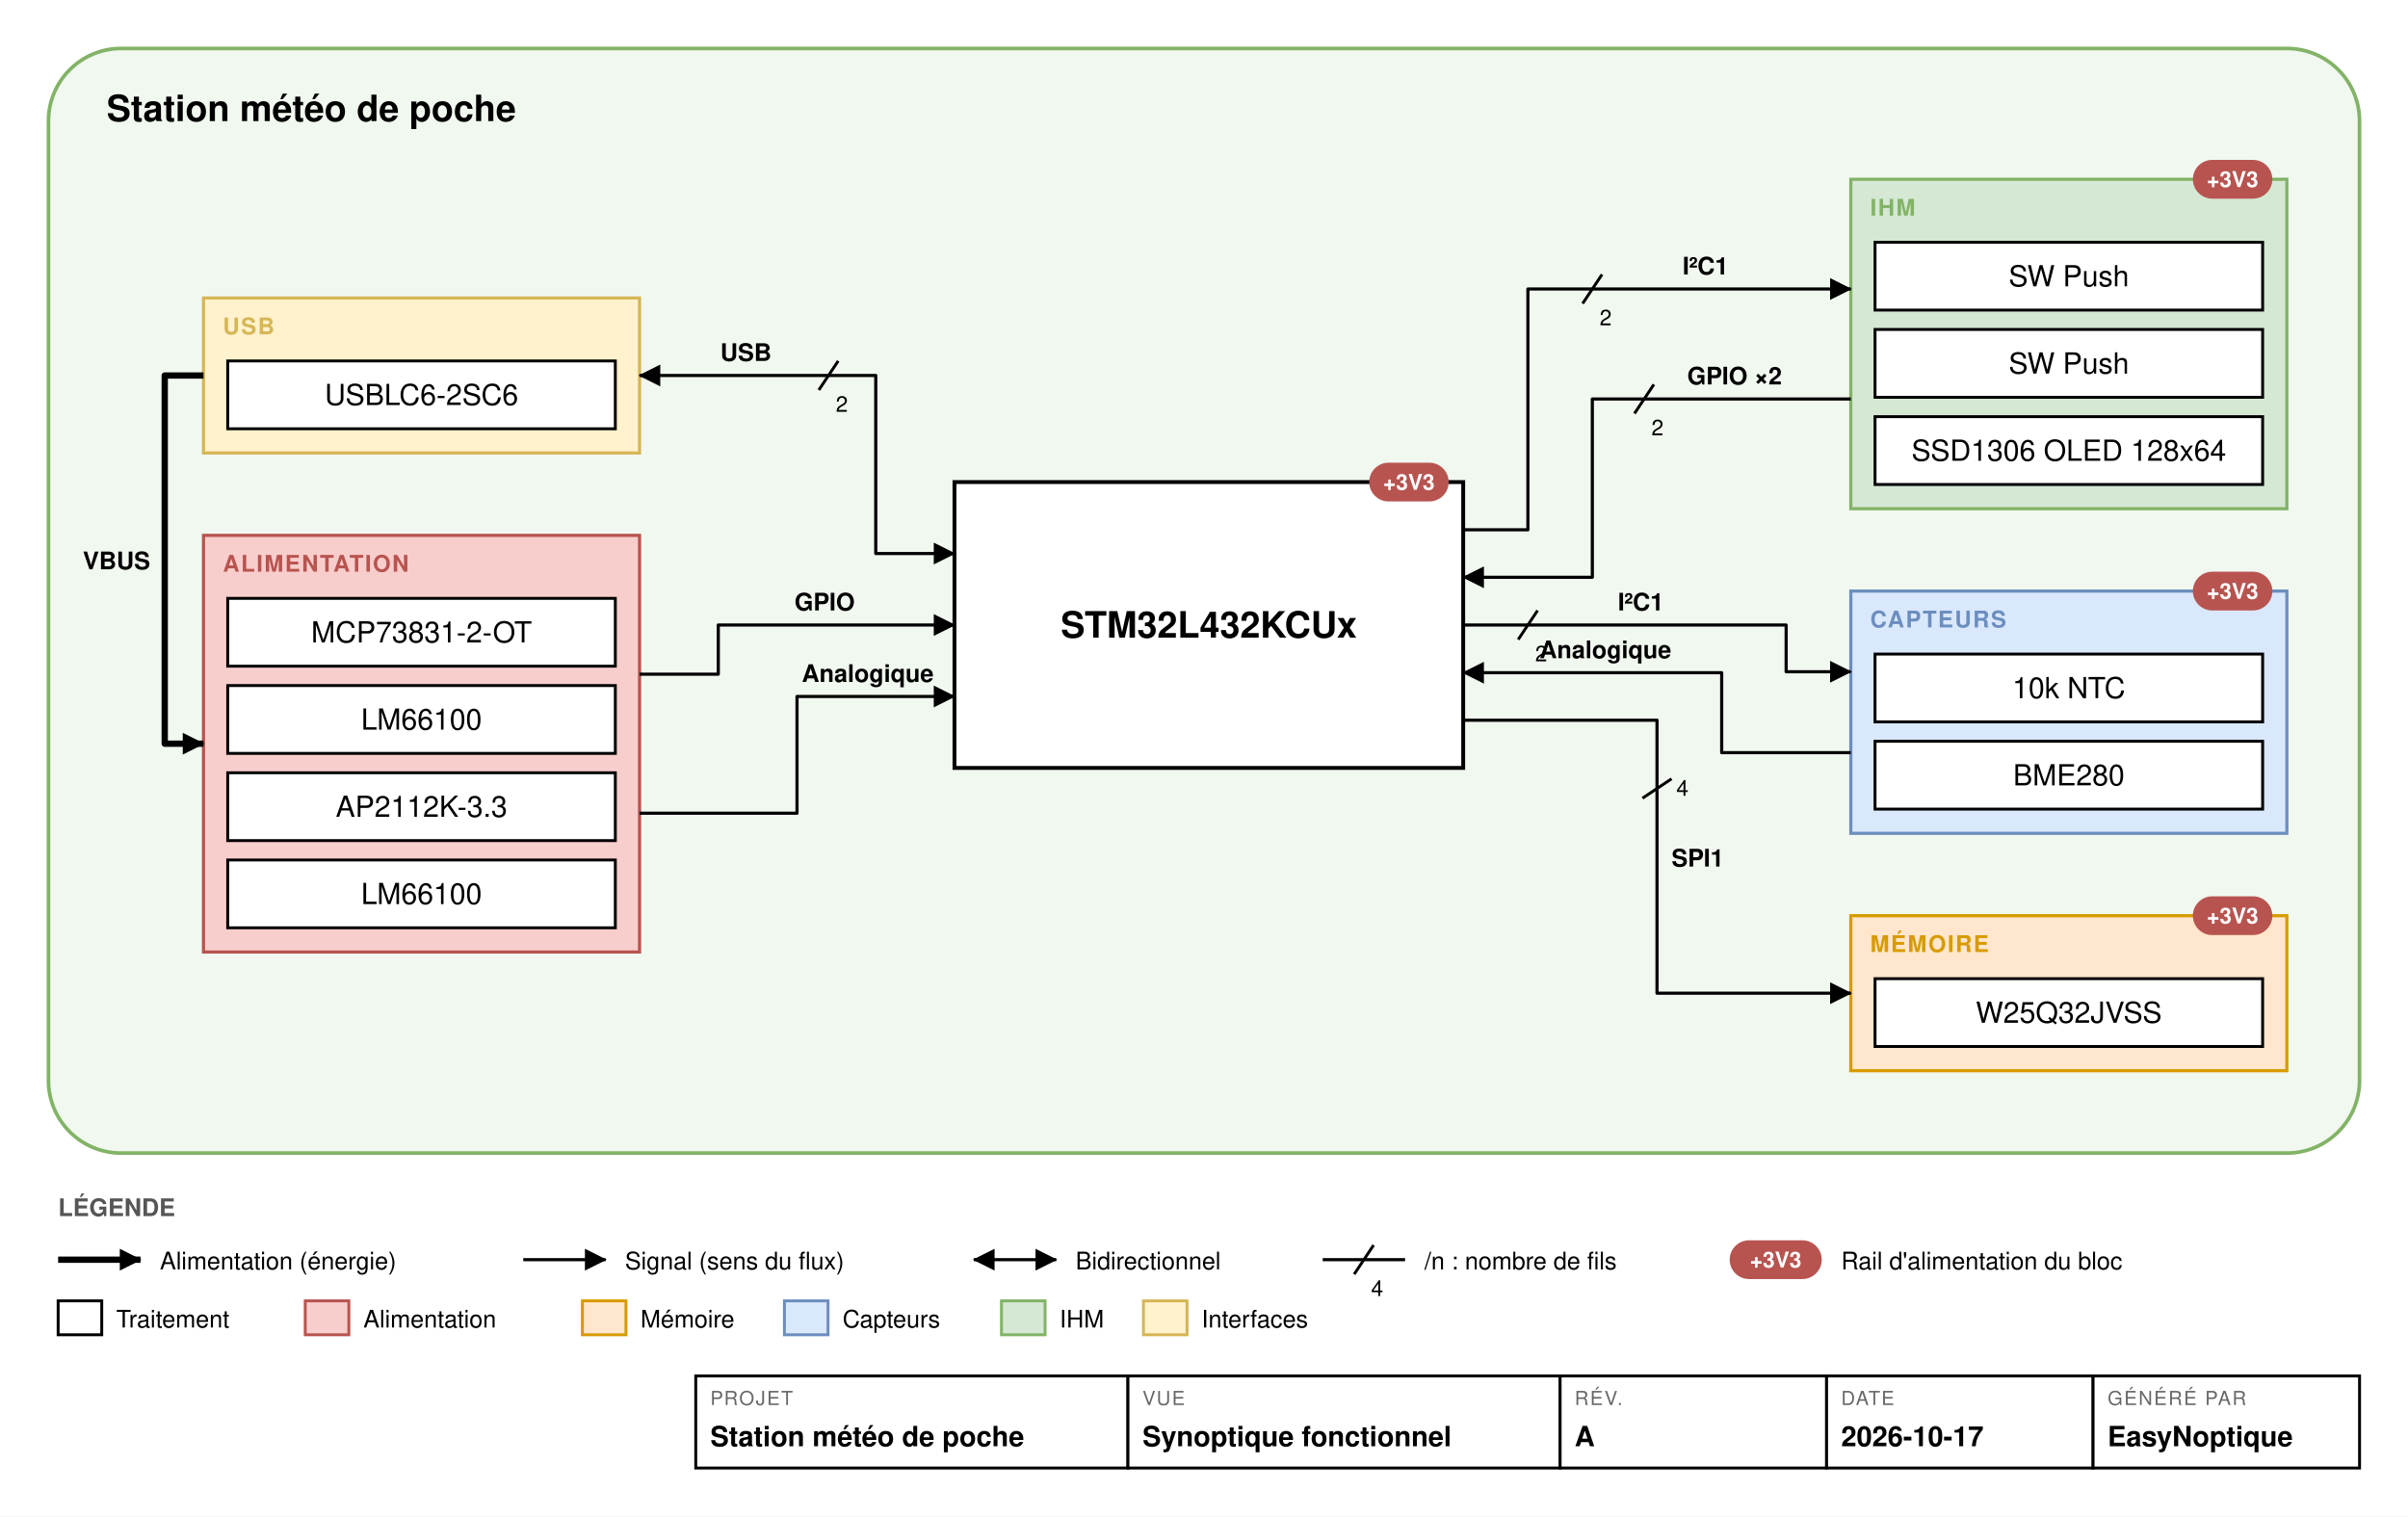
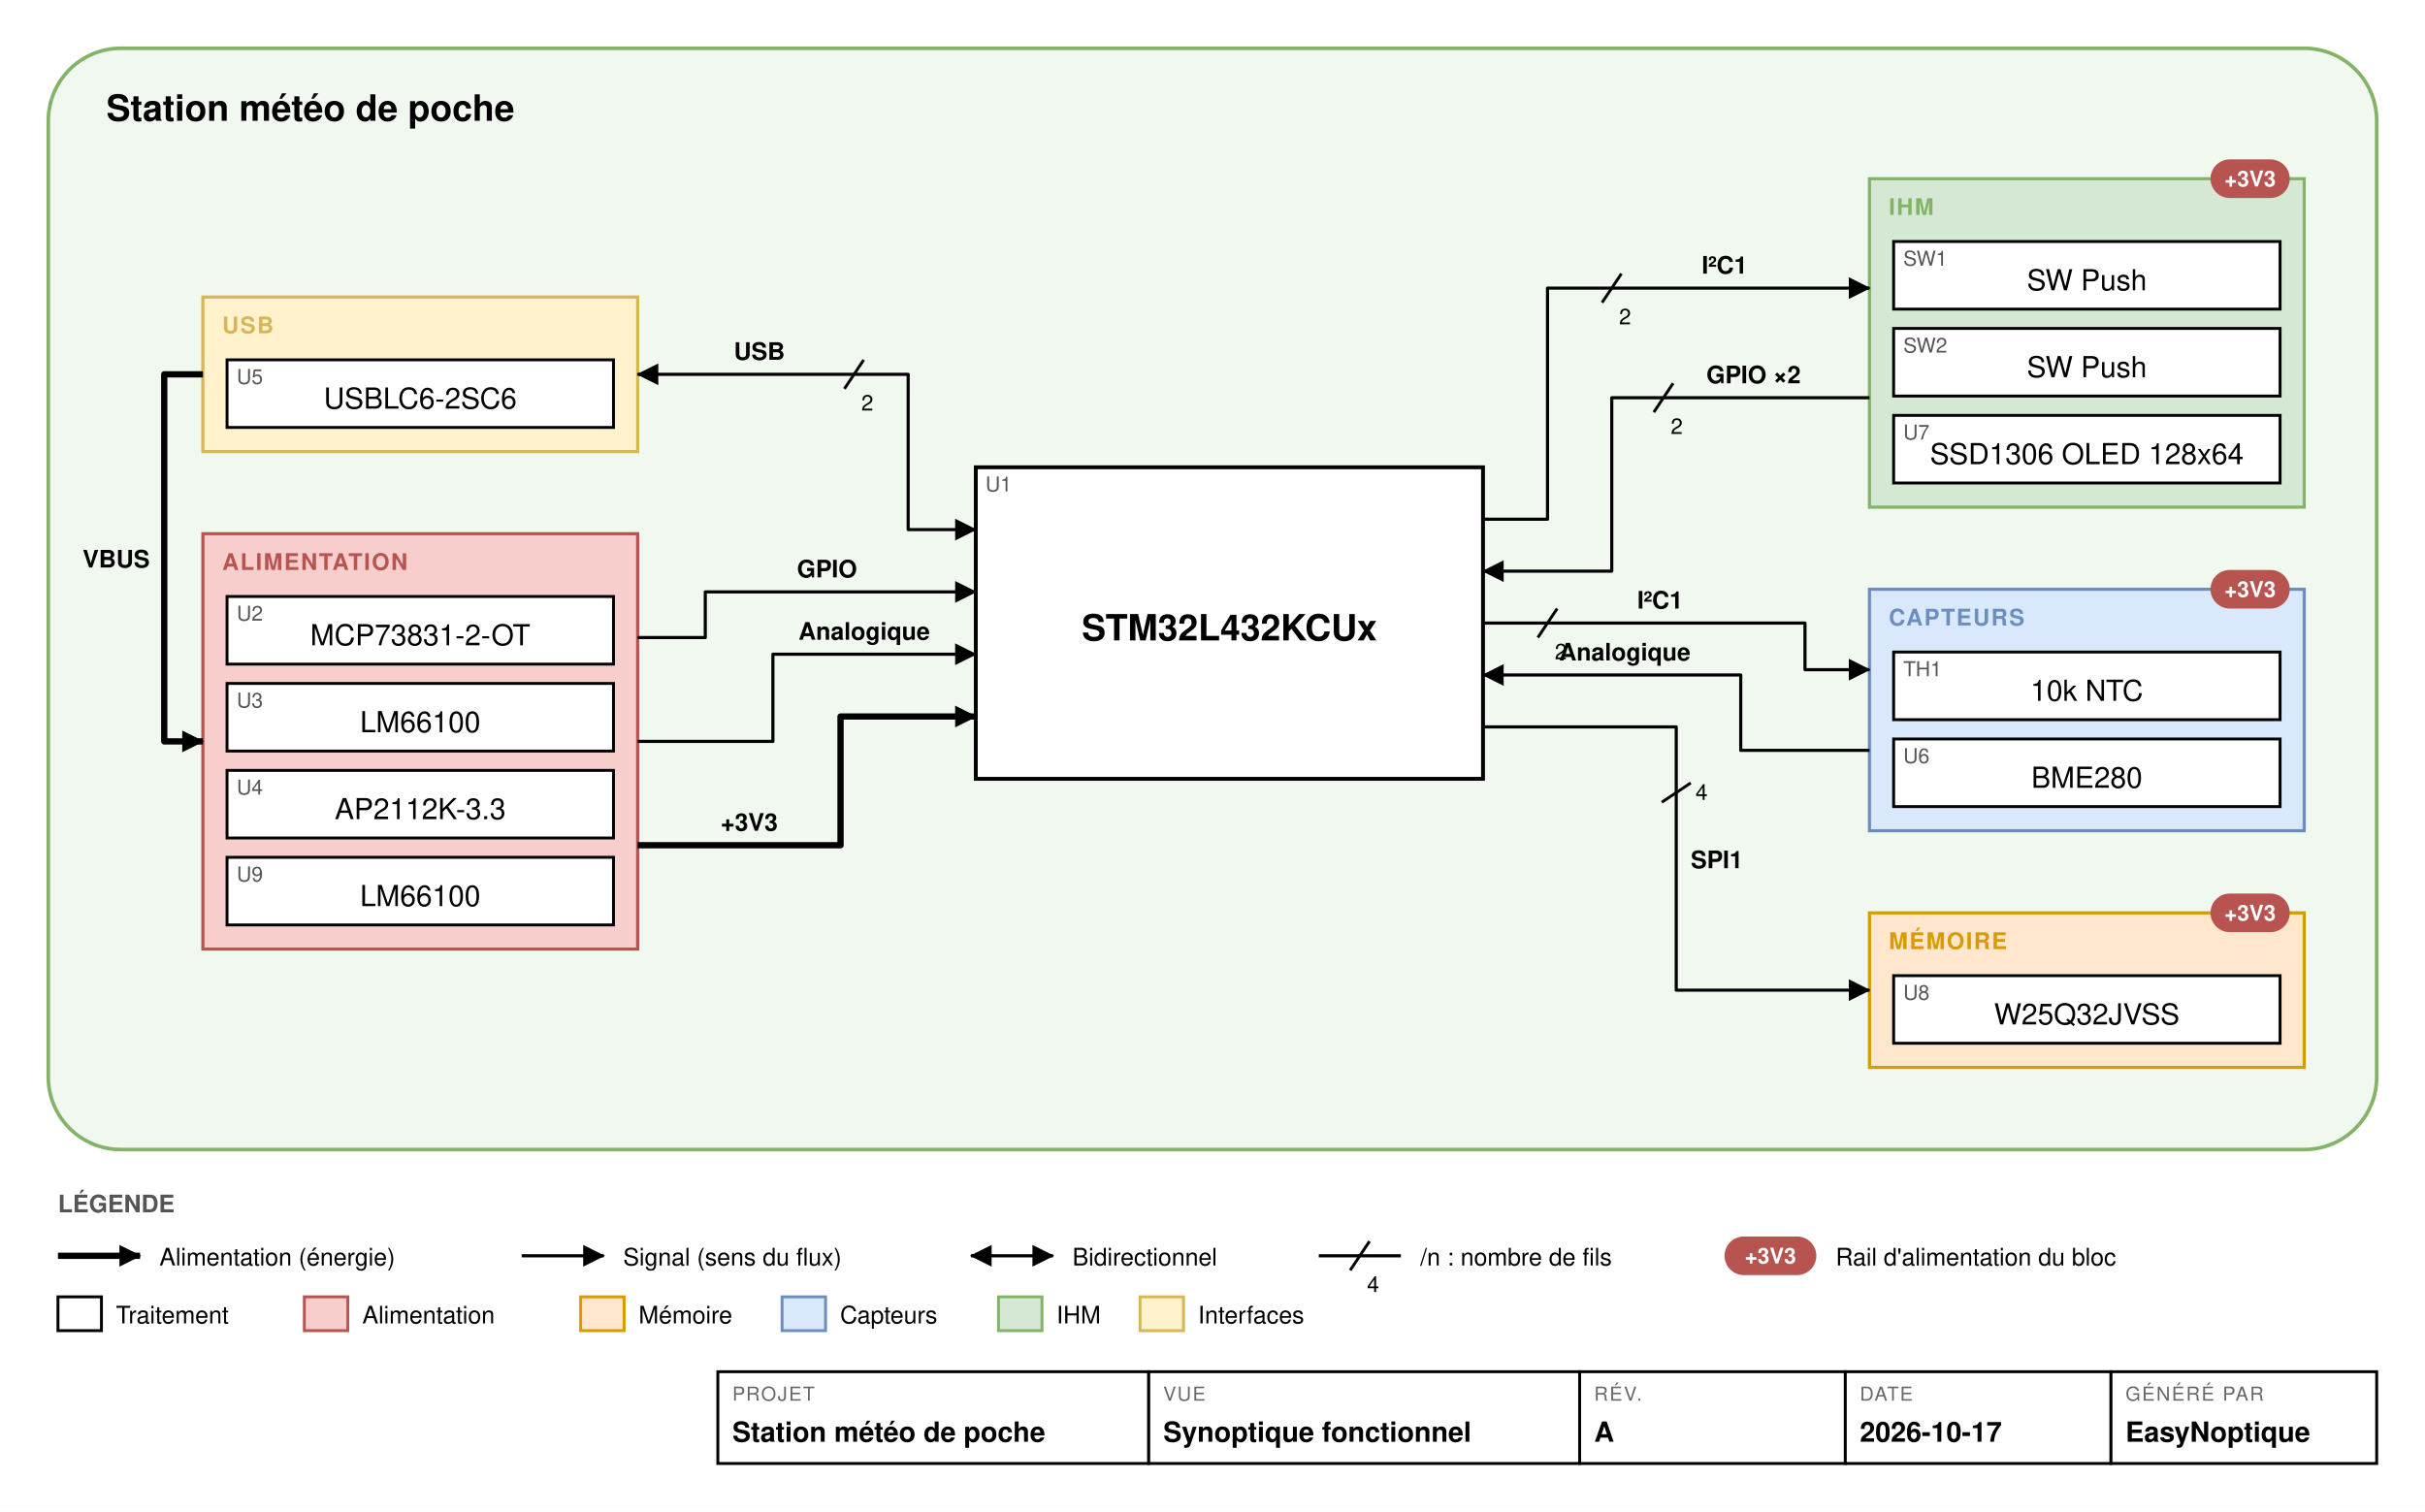
- <svg xmlns="http://www.w3.org/2000/svg" viewBox="0 0 994 626" width="994" height="626" font-family="Helvetica, Arial, sans-serif" role="img" aria-label="Synoptique fonctionnel">
+ <svg xmlns="http://www.w3.org/2000/svg" viewBox="0 0 1004 626" width="1004" height="626" font-family="Helvetica, Arial, sans-serif" role="img" aria-label="Synoptique fonctionnel">
  <defs>
    <marker id="arrow-svg" viewBox="0 0 10 10" refX="9.5" refY="5" markerWidth="9" markerHeight="9" orient="auto-start-reverse" markerUnits="userSpaceOnUse">
      <path d="M0 0 L10 5 L0 10 z" fill="#000000" />
    </marker>
  </defs>
-   <rect width="994" height="626" fill="#ffffff" />
-   <rect x="20" y="20" width="954" height="456" rx="30" fill="#f1f8ef" stroke="#82b366" stroke-width="1.5" />
+   <rect width="1004" height="626" fill="#ffffff" />
+   <rect x="20" y="20" width="964" height="456" rx="30" fill="#f1f8ef" stroke="#82b366" stroke-width="1.5" />
  <g data-block="alim" class="blk">
    <rect x="84" y="221" width="180" height="172" fill="#f8cecc" stroke="#b85450" stroke-width="1.3" />
    <text x="92" y="236" font-size="9.5" font-weight="bold" letter-spacing="0.6" fill="#b85450">ALIMENTATION</text>
  </g>
  <g data-block="capteurs" class="blk">
-     <rect x="764" y="244" width="180" height="100" fill="#dae8fc" stroke="#6c8ebf" stroke-width="1.3" />
-     <text x="772" y="259" font-size="9.5" font-weight="bold" letter-spacing="0.6" fill="#6c8ebf">CAPTEURS</text>
-   </g>
-   <g data-block="ihm" class="blk">
-     <rect x="764" y="74" width="180" height="136" fill="#d5e8d4" stroke="#82b366" stroke-width="1.3" />
-     <text x="772" y="89" font-size="9.5" font-weight="bold" letter-spacing="0.6" fill="#82b366">IHM</text>
+     <rect x="774" y="244" width="180" height="100" fill="#dae8fc" stroke="#6c8ebf" stroke-width="1.3" />
+     <text x="782" y="259" font-size="9.5" font-weight="bold" letter-spacing="0.6" fill="#6c8ebf">CAPTEURS</text>
+   </g>
+   <g data-block="ihm" class="blk">
+     <rect x="774" y="74" width="180" height="136" fill="#d5e8d4" stroke="#82b366" stroke-width="1.3" />
+     <text x="782" y="89" font-size="9.5" font-weight="bold" letter-spacing="0.6" fill="#82b366">IHM</text>
  </g>
  <g data-block="memoire" class="blk">
-     <rect x="764" y="378" width="180" height="64" fill="#ffe6cc" stroke="#d79b00" stroke-width="1.3" />
-     <text x="772" y="393" font-size="9.5" font-weight="bold" letter-spacing="0.6" fill="#d79b00">MÉMOIRE</text>
+     <rect x="774" y="378" width="180" height="64" fill="#ffe6cc" stroke="#d79b00" stroke-width="1.3" />
+     <text x="782" y="393" font-size="9.5" font-weight="bold" letter-spacing="0.6" fill="#d79b00">MÉMOIRE</text>
  </g>
  <g data-block="usb" class="blk">
    <rect x="84" y="123" width="180" height="64" fill="#fff2cc" stroke="#d6b656" stroke-width="1.3" />
    <text x="92" y="138" font-size="9.5" font-weight="bold" letter-spacing="0.6" fill="#d6b656">USB</text>
  </g>
  <g class="edge k-gpio" data-kind="gpio">
-     <path d="M394 258 L296.5 258 L296.5 278.3 L264 278.3" fill="none" stroke="#000000" stroke-width="1.3" stroke-linejoin="round" marker-start="url(#arrow-svg)" />
-     <text x="340.4" y="252" text-anchor="middle" font-size="10" font-weight="bold" paint-order="stroke" stroke="#f1f8ef" stroke-width="3" stroke-linejoin="round">GPIO</text>
+     <path d="M404 245.1 L292 245.1 L292 264 L264 264" fill="none" stroke="#000000" stroke-width="1.3" stroke-linejoin="round" marker-start="url(#arrow-svg)" />
+     <text x="342.4" y="239.1" text-anchor="middle" font-size="10" font-weight="bold" paint-order="stroke" stroke="#f1f8ef" stroke-width="3" stroke-linejoin="round">GPIO</text>
  </g>
  <g class="edge k-analog" data-kind="analog">
-     <path d="M394 287.5 L329 287.5 L329 335.7 L264 335.7" fill="none" stroke="#000000" stroke-width="1.3" stroke-linejoin="round" marker-start="url(#arrow-svg)" />
-     <text x="358.2" y="281.5" text-anchor="middle" font-size="10" font-weight="bold" paint-order="stroke" stroke="#f1f8ef" stroke-width="3" stroke-linejoin="round">Analogique</text>
+     <path d="M404 270.9 L320 270.9 L320 307 L264 307" fill="none" stroke="#000000" stroke-width="1.3" stroke-linejoin="round" marker-start="url(#arrow-svg)" />
+     <text x="357.8" y="264.9" text-anchor="middle" font-size="10" font-weight="bold" paint-order="stroke" stroke="#f1f8ef" stroke-width="3" stroke-linejoin="round">Analogique</text>
+   </g>
+   <g class="edge k-power" data-kind="power">
+     <path d="M264 350 L348 350 L348 296.7 L404 296.7" fill="none" stroke="#000000" stroke-width="2.6" stroke-linejoin="round" marker-end="url(#arrow-svg)" />
+     <text x="310.2" y="344" text-anchor="middle" font-size="10" font-weight="bold" paint-order="stroke" stroke="#f1f8ef" stroke-width="3" stroke-linejoin="round">+3V3</text>
  </g>
  <g class="edge k-usb" data-kind="usb">
-     <path d="M394 228.5 L361.5 228.5 L361.5 155 L264 155" fill="none" stroke="#000000" stroke-width="1.3" stroke-linejoin="round" marker-end="url(#arrow-svg)" marker-start="url(#arrow-svg)" />
-     <line x1="338" y1="161" x2="346" y2="149" stroke="#000000" stroke-width="1.2" />
-     <text x="345" y="170" font-size="9">2</text>
-     <text x="307.9" y="149" text-anchor="middle" font-size="10" font-weight="bold" paint-order="stroke" stroke="#f1f8ef" stroke-width="3" stroke-linejoin="round">USB</text>
+     <path d="M404 219.3 L376 219.3 L376 155 L264 155" fill="none" stroke="#000000" stroke-width="1.3" stroke-linejoin="round" marker-end="url(#arrow-svg)" marker-start="url(#arrow-svg)" />
+     <line x1="349.6" y1="161" x2="357.6" y2="149" stroke="#000000" stroke-width="1.2" />
+     <text x="356.6" y="170" font-size="9">2</text>
+     <text x="314.4" y="149" text-anchor="middle" font-size="10" font-weight="bold" paint-order="stroke" stroke="#f1f8ef" stroke-width="3" stroke-linejoin="round">USB</text>
  </g>
  <g class="edge k-i2c" data-kind="i2c">
-     <path d="M604 218.7 L630.7 218.7 L630.7 119.3 L764 119.3" fill="none" stroke="#000000" stroke-width="1.3" stroke-linejoin="round" marker-end="url(#arrow-svg)" />
-     <line x1="653.3" y1="125.3" x2="661.3" y2="113.3" stroke="#000000" stroke-width="1.2" />
-     <text x="660.3" y="134.3" font-size="9">2</text>
-     <text x="704" y="113.3" text-anchor="middle" font-size="10" font-weight="bold" paint-order="stroke" stroke="#f1f8ef" stroke-width="3" stroke-linejoin="round">I²C1</text>
+     <path d="M614 215 L640.7 215 L640.7 119.3 L774 119.3" fill="none" stroke="#000000" stroke-width="1.3" stroke-linejoin="round" marker-end="url(#arrow-svg)" />
+     <line x1="663.3" y1="125.3" x2="671.3" y2="113.3" stroke="#000000" stroke-width="1.2" />
+     <text x="670.3" y="134.3" font-size="9">2</text>
+     <text x="714" y="113.3" text-anchor="middle" font-size="10" font-weight="bold" paint-order="stroke" stroke="#f1f8ef" stroke-width="3" stroke-linejoin="round">I²C1</text>
  </g>
  <g class="edge k-gpio" data-kind="gpio">
-     <path d="M604 238.3 L657.3 238.3 L657.3 164.7 L764 164.7" fill="none" stroke="#000000" stroke-width="1.3" stroke-linejoin="round" marker-start="url(#arrow-svg)" />
-     <line x1="674.7" y1="170.7" x2="682.7" y2="158.7" stroke="#000000" stroke-width="1.2" />
-     <text x="681.7" y="179.7" font-size="9">2</text>
-     <text x="716" y="158.7" text-anchor="middle" font-size="10" font-weight="bold" paint-order="stroke" stroke="#f1f8ef" stroke-width="3" stroke-linejoin="round">GPIO ×2</text>
+     <path d="M614 236.5 L667.3 236.5 L667.3 164.7 L774 164.7" fill="none" stroke="#000000" stroke-width="1.3" stroke-linejoin="round" marker-start="url(#arrow-svg)" />
+     <line x1="684.7" y1="170.7" x2="692.7" y2="158.7" stroke="#000000" stroke-width="1.2" />
+     <text x="691.7" y="179.7" font-size="9">2</text>
+     <text x="726" y="158.7" text-anchor="middle" font-size="10" font-weight="bold" paint-order="stroke" stroke="#f1f8ef" stroke-width="3" stroke-linejoin="round">GPIO ×2</text>
  </g>
  <g class="edge k-spi" data-kind="spi">
-     <path d="M604 297.3 L684 297.3 L684 410 L764 410" fill="none" stroke="#000000" stroke-width="1.3" stroke-linejoin="round" marker-end="url(#arrow-svg)" />
-     <line x1="678" y1="329.5" x2="690" y2="321.5" stroke="#000000" stroke-width="1.2" />
-     <text x="692" y="328.5" font-size="9">4</text>
-     <text x="690" y="357.7" text-anchor="start" font-size="10" font-weight="bold" paint-order="stroke" stroke="#f1f8ef" stroke-width="3" stroke-linejoin="round">SPI1</text>
+     <path d="M614 301 L694 301 L694 410 L774 410" fill="none" stroke="#000000" stroke-width="1.3" stroke-linejoin="round" marker-end="url(#arrow-svg)" />
+     <line x1="688" y1="332.2" x2="700" y2="324.2" stroke="#000000" stroke-width="1.2" />
+     <text x="702" y="331.2" font-size="9">4</text>
+     <text x="700" y="359.5" text-anchor="start" font-size="10" font-weight="bold" paint-order="stroke" stroke="#f1f8ef" stroke-width="3" stroke-linejoin="round">SPI1</text>
  </g>
  <g class="edge k-analog" data-kind="analog">
-     <path d="M604 277.7 L710.7 277.7 L710.7 310.7 L764 310.7" fill="none" stroke="#000000" stroke-width="1.3" stroke-linejoin="round" marker-start="url(#arrow-svg)" />
-     <text x="662.7" y="271.7" text-anchor="middle" font-size="10" font-weight="bold" paint-order="stroke" stroke="#f1f8ef" stroke-width="3" stroke-linejoin="round">Analogique</text>
+     <path d="M614 279.5 L720.7 279.5 L720.7 310.7 L774 310.7" fill="none" stroke="#000000" stroke-width="1.3" stroke-linejoin="round" marker-start="url(#arrow-svg)" />
+     <text x="672.7" y="273.5" text-anchor="middle" font-size="10" font-weight="bold" paint-order="stroke" stroke="#f1f8ef" stroke-width="3" stroke-linejoin="round">Analogique</text>
  </g>
  <g class="edge k-i2c" data-kind="i2c">
-     <path d="M604 258 L737.3 258 L737.3 277.3 L764 277.3" fill="none" stroke="#000000" stroke-width="1.3" stroke-linejoin="round" marker-end="url(#arrow-svg)" />
-     <line x1="626.7" y1="264" x2="634.7" y2="252" stroke="#000000" stroke-width="1.2" />
-     <text x="633.7" y="273" font-size="9">2</text>
-     <text x="677.3" y="252" text-anchor="middle" font-size="10" font-weight="bold" paint-order="stroke" stroke="#f1f8ef" stroke-width="3" stroke-linejoin="round">I²C1</text>
+     <path d="M614 258 L747.3 258 L747.3 277.3 L774 277.3" fill="none" stroke="#000000" stroke-width="1.3" stroke-linejoin="round" marker-end="url(#arrow-svg)" />
+     <line x1="636.7" y1="264" x2="644.7" y2="252" stroke="#000000" stroke-width="1.2" />
+     <text x="643.7" y="273" font-size="9">2</text>
+     <text x="687.3" y="252" text-anchor="middle" font-size="10" font-weight="bold" paint-order="stroke" stroke="#f1f8ef" stroke-width="3" stroke-linejoin="round">I²C1</text>
  </g>
  <g class="edge k-power" data-kind="power">
    <path d="M84 155 L68 155 L68 307 L84 307" fill="none" stroke="#000000" stroke-width="2.6" stroke-linejoin="round" marker-end="url(#arrow-svg)" />
    <text x="62" y="235" text-anchor="end" font-size="10" font-weight="bold" paint-order="stroke" stroke="#f1f8ef" stroke-width="3" stroke-linejoin="round">VBUS</text>
  </g>
  <g class="edge k-legend" data-kind="legend">
    <path d="M24 520 L58 520" fill="none" stroke="#000000" stroke-width="2.6" stroke-linejoin="round" marker-end="url(#arrow-svg)" />
  </g>
  <g class="edge k-legend" data-kind="legend">
    <path d="M216 520 L250 520" fill="none" stroke="#000000" stroke-width="1.3" stroke-linejoin="round" marker-end="url(#arrow-svg)" />
  </g>
  <g class="edge k-legend" data-kind="legend">
    <path d="M402 520 L436 520" fill="none" stroke="#000000" stroke-width="1.3" stroke-linejoin="round" marker-end="url(#arrow-svg)" marker-start="url(#arrow-svg)" />
  </g>
  <g class="edge k-legend" data-kind="legend">
    <path d="M546 520 L580 520" fill="none" stroke="#000000" stroke-width="1.3" stroke-linejoin="round" />
    <line x1="559" y1="526" x2="567" y2="514" stroke="#000000" stroke-width="1.2" />
    <text x="566" y="535" font-size="9">4</text>
  </g>
  <g data-block="mcu" class="blk">
-     <rect x="394" y="199" width="210" height="118" fill="#ffffff" stroke="#000000" stroke-width="1.6" />
-     <text x="499" y="263.2" text-anchor="middle" font-size="15" font-weight="bold" fill="#000000">STM32L432KCUx</text>
+     <rect x="404" y="193.5" width="210" height="129" fill="#ffffff" stroke="#000000" stroke-width="1.6" />
+     <text x="509" y="265.2" text-anchor="middle" font-size="15" font-weight="bold" fill="#000000">STM32L432KCUx</text>
+     <text x="408" y="203.5" font-size="8.5" fill="#555555">U1</text>
  </g>
  <g data-block="alim" class="blk">
    <rect x="94" y="247" width="160" height="28" fill="#ffffff" stroke="#000000" stroke-width="1.2" />
-     <text x="174" y="265.2" text-anchor="middle" font-size="12" font-weight="normal" fill="#000000">MCP73831-2-OT</text>
+     <text x="174" y="267.2" text-anchor="middle" font-size="12" font-weight="normal" fill="#000000">MCP73831-2-OT</text>
+     <text x="98" y="257" font-size="8.5" fill="#555555">U2</text>
  </g>
  <g data-block="alim" class="blk">
    <rect x="94" y="283" width="160" height="28" fill="#ffffff" stroke="#000000" stroke-width="1.2" />
-     <text x="174" y="301.2" text-anchor="middle" font-size="12" font-weight="normal" fill="#000000">LM66100</text>
+     <text x="174" y="303.2" text-anchor="middle" font-size="12" font-weight="normal" fill="#000000">LM66100</text>
+     <text x="98" y="293" font-size="8.5" fill="#555555">U3</text>
  </g>
  <g data-block="alim" class="blk">
    <rect x="94" y="319" width="160" height="28" fill="#ffffff" stroke="#000000" stroke-width="1.2" />
-     <text x="174" y="337.2" text-anchor="middle" font-size="12" font-weight="normal" fill="#000000">AP2112K-3.3</text>
+     <text x="174" y="339.2" text-anchor="middle" font-size="12" font-weight="normal" fill="#000000">AP2112K-3.3</text>
+     <text x="98" y="329" font-size="8.5" fill="#555555">U4</text>
  </g>
  <g data-block="alim" class="blk">
    <rect x="94" y="355" width="160" height="28" fill="#ffffff" stroke="#000000" stroke-width="1.2" />
-     <text x="174" y="373.2" text-anchor="middle" font-size="12" font-weight="normal" fill="#000000">LM66100</text>
+     <text x="174" y="375.2" text-anchor="middle" font-size="12" font-weight="normal" fill="#000000">LM66100</text>
+     <text x="98" y="365" font-size="8.5" fill="#555555">U9</text>
  </g>
  <g data-block="capteurs" class="blk">
-     <rect x="774" y="270" width="160" height="28" fill="#ffffff" stroke="#000000" stroke-width="1.2" />
-     <text x="854" y="288.2" text-anchor="middle" font-size="12" font-weight="normal" fill="#000000">10k NTC</text>
+     <rect x="784" y="270" width="160" height="28" fill="#ffffff" stroke="#000000" stroke-width="1.2" />
+     <text x="864" y="290.2" text-anchor="middle" font-size="12" font-weight="normal" fill="#000000">10k NTC</text>
+     <text x="788" y="280" font-size="8.5" fill="#555555">TH1</text>
  </g>
  <g data-block="capteurs" class="blk">
-     <rect x="774" y="306" width="160" height="28" fill="#ffffff" stroke="#000000" stroke-width="1.2" />
-     <text x="854" y="324.2" text-anchor="middle" font-size="12" font-weight="normal" fill="#000000">BME280</text>
-   </g>
-   <g data-block="ihm" class="blk">
-     <rect x="774" y="100" width="160" height="28" fill="#ffffff" stroke="#000000" stroke-width="1.2" />
-     <text x="854" y="118.2" text-anchor="middle" font-size="12" font-weight="normal" fill="#000000">SW Push</text>
-   </g>
-   <g data-block="ihm" class="blk">
-     <rect x="774" y="136" width="160" height="28" fill="#ffffff" stroke="#000000" stroke-width="1.2" />
-     <text x="854" y="154.2" text-anchor="middle" font-size="12" font-weight="normal" fill="#000000">SW Push</text>
-   </g>
-   <g data-block="ihm" class="blk">
-     <rect x="774" y="172" width="160" height="28" fill="#ffffff" stroke="#000000" stroke-width="1.2" />
-     <text x="854" y="190.2" text-anchor="middle" font-size="12" font-weight="normal" fill="#000000">SSD1306 OLED 128x64</text>
+     <rect x="784" y="306" width="160" height="28" fill="#ffffff" stroke="#000000" stroke-width="1.2" />
+     <text x="864" y="326.2" text-anchor="middle" font-size="12" font-weight="normal" fill="#000000">BME280</text>
+     <text x="788" y="316" font-size="8.5" fill="#555555">U6</text>
+   </g>
+   <g data-block="ihm" class="blk">
+     <rect x="784" y="100" width="160" height="28" fill="#ffffff" stroke="#000000" stroke-width="1.2" />
+     <text x="864" y="120.2" text-anchor="middle" font-size="12" font-weight="normal" fill="#000000">SW Push</text>
+     <text x="788" y="110" font-size="8.5" fill="#555555">SW1</text>
+   </g>
+   <g data-block="ihm" class="blk">
+     <rect x="784" y="136" width="160" height="28" fill="#ffffff" stroke="#000000" stroke-width="1.2" />
+     <text x="864" y="156.2" text-anchor="middle" font-size="12" font-weight="normal" fill="#000000">SW Push</text>
+     <text x="788" y="146" font-size="8.5" fill="#555555">SW2</text>
+   </g>
+   <g data-block="ihm" class="blk">
+     <rect x="784" y="172" width="160" height="28" fill="#ffffff" stroke="#000000" stroke-width="1.2" />
+     <text x="864" y="192.2" text-anchor="middle" font-size="12" font-weight="normal" fill="#000000">SSD1306 OLED 128x64</text>
+     <text x="788" y="182" font-size="8.5" fill="#555555">U7</text>
  </g>
  <g data-block="memoire" class="blk">
-     <rect x="774" y="404" width="160" height="28" fill="#ffffff" stroke="#000000" stroke-width="1.2" />
-     <text x="854" y="422.2" text-anchor="middle" font-size="12" font-weight="normal" fill="#000000">W25Q32JVSS</text>
+     <rect x="784" y="404" width="160" height="28" fill="#ffffff" stroke="#000000" stroke-width="1.2" />
+     <text x="864" y="424.2" text-anchor="middle" font-size="12" font-weight="normal" fill="#000000">W25Q32JVSS</text>
+     <text x="788" y="414" font-size="8.5" fill="#555555">U8</text>
  </g>
  <g data-block="usb" class="blk">
    <rect x="94" y="149" width="160" height="28" fill="#ffffff" stroke="#000000" stroke-width="1.2" />
-     <text x="174" y="167.2" text-anchor="middle" font-size="12" font-weight="normal" fill="#000000">USBLC6-2SC6</text>
+     <text x="174" y="169.2" text-anchor="middle" font-size="12" font-weight="normal" fill="#000000">USBLC6-2SC6</text>
+     <text x="98" y="159" font-size="8.5" fill="#555555">U5</text>
  </g>
  <g>
    <rect x="24" y="537" width="18" height="14" fill="#ffffff" stroke="#000000" stroke-width="1.2" />
  </g>
  <g>
    <rect x="126" y="537" width="18" height="14" fill="#f8cecc" stroke="#b85450" stroke-width="1.2" />
  </g>
  <g>
    <rect x="240.4" y="537" width="18" height="14" fill="#ffe6cc" stroke="#d79b00" stroke-width="1.2" />
  </g>
  <g>
    <rect x="323.8" y="537" width="18" height="14" fill="#dae8fc" stroke="#6c8ebf" stroke-width="1.2" />
  </g>
  <g>
    <rect x="413.4" y="537" width="18" height="14" fill="#d5e8d4" stroke="#82b366" stroke-width="1.2" />
  </g>
  <g>
    <rect x="472" y="537" width="18" height="14" fill="#fff2cc" stroke="#d6b656" stroke-width="1.2" />
  </g>
  <g>
-     <rect x="287.2" y="568" width="178.4" height="38" fill="#ffffff" stroke="#000000" stroke-width="1.2" />
-     <text x="293.2" y="580" font-size="8" letter-spacing="0.6" fill="#666666">PROJET</text>
-     <text x="293.2" y="597" font-size="11.5" font-weight="bold">Station météo de poche</text>
-   </g>
-   <g>
-     <rect x="465.6" y="568" width="178.4" height="38" fill="#ffffff" stroke="#000000" stroke-width="1.2" />
-     <text x="471.6" y="580" font-size="8" letter-spacing="0.6" fill="#666666">VUE</text>
-     <text x="471.6" y="597" font-size="11.5" font-weight="bold">Synoptique fonctionnel</text>
-   </g>
-   <g>
-     <rect x="644" y="568" width="110" height="38" fill="#ffffff" stroke="#000000" stroke-width="1.2" />
-     <text x="650" y="580" font-size="8" letter-spacing="0.6" fill="#666666">RÉV.</text>
-     <text x="650" y="597" font-size="11.5" font-weight="bold">A</text>
-   </g>
-   <g>
-     <rect x="754" y="568" width="110" height="38" fill="#ffffff" stroke="#000000" stroke-width="1.2" />
-     <text x="760" y="580" font-size="8" letter-spacing="0.6" fill="#666666">DATE</text>
-     <text x="760" y="597" font-size="11.5" font-weight="bold">2026-10-17</text>
-   </g>
-   <g>
-     <rect x="864" y="568" width="110" height="38" fill="#ffffff" stroke="#000000" stroke-width="1.2" />
-     <text x="870" y="580" font-size="8" letter-spacing="0.6" fill="#666666">GÉNÉRÉ PAR</text>
-     <text x="870" y="597" font-size="11.5" font-weight="bold">EasyNoptique</text>
-   </g>
-   <g class="badge">
-     <rect x="565.2" y="191" width="32.8" height="16" rx="8" fill="#b85450" />
-     <text x="581.6" y="202.2" text-anchor="middle" font-size="9" font-weight="bold" fill="#ffffff">+3V3</text>
-   </g>
-   <g class="badge">
-     <rect x="905.2" y="236" width="32.8" height="16" rx="8" fill="#b85450" />
-     <text x="921.6" y="247.2" text-anchor="middle" font-size="9" font-weight="bold" fill="#ffffff">+3V3</text>
-   </g>
-   <g class="badge">
-     <rect x="905.2" y="66" width="32.8" height="16" rx="8" fill="#b85450" />
-     <text x="921.6" y="77.2" text-anchor="middle" font-size="9" font-weight="bold" fill="#ffffff">+3V3</text>
-   </g>
-   <g class="badge">
-     <rect x="905.2" y="370" width="32.8" height="16" rx="8" fill="#b85450" />
-     <text x="921.6" y="381.2" text-anchor="middle" font-size="9" font-weight="bold" fill="#ffffff">+3V3</text>
+     <rect x="297.2" y="568" width="178.4" height="38" fill="#ffffff" stroke="#000000" stroke-width="1.2" />
+     <text x="303.2" y="580" font-size="8" letter-spacing="0.6" fill="#666666">PROJET</text>
+     <text x="303.2" y="597" font-size="11.5" font-weight="bold">Station météo de poche</text>
+   </g>
+   <g>
+     <rect x="475.6" y="568" width="178.4" height="38" fill="#ffffff" stroke="#000000" stroke-width="1.2" />
+     <text x="481.6" y="580" font-size="8" letter-spacing="0.6" fill="#666666">VUE</text>
+     <text x="481.6" y="597" font-size="11.5" font-weight="bold">Synoptique fonctionnel</text>
+   </g>
+   <g>
+     <rect x="654" y="568" width="110" height="38" fill="#ffffff" stroke="#000000" stroke-width="1.2" />
+     <text x="660" y="580" font-size="8" letter-spacing="0.6" fill="#666666">RÉV.</text>
+     <text x="660" y="597" font-size="11.5" font-weight="bold">A</text>
+   </g>
+   <g>
+     <rect x="764" y="568" width="110" height="38" fill="#ffffff" stroke="#000000" stroke-width="1.2" />
+     <text x="770" y="580" font-size="8" letter-spacing="0.6" fill="#666666">DATE</text>
+     <text x="770" y="597" font-size="11.5" font-weight="bold">2026-10-17</text>
+   </g>
+   <g>
+     <rect x="874" y="568" width="110" height="38" fill="#ffffff" stroke="#000000" stroke-width="1.2" />
+     <text x="880" y="580" font-size="8" letter-spacing="0.6" fill="#666666">GÉNÉRÉ PAR</text>
+     <text x="880" y="597" font-size="11.5" font-weight="bold">EasyNoptique</text>
+   </g>
+   <g class="badge">
+     <rect x="915.2" y="236" width="32.8" height="16" rx="8" fill="#b85450" />
+     <text x="931.6" y="247.2" text-anchor="middle" font-size="9" font-weight="bold" fill="#ffffff">+3V3</text>
+   </g>
+   <g class="badge">
+     <rect x="915.2" y="66" width="32.8" height="16" rx="8" fill="#b85450" />
+     <text x="931.6" y="77.2" text-anchor="middle" font-size="9" font-weight="bold" fill="#ffffff">+3V3</text>
+   </g>
+   <g class="badge">
+     <rect x="915.2" y="370" width="32.8" height="16" rx="8" fill="#b85450" />
+     <text x="931.6" y="381.2" text-anchor="middle" font-size="9" font-weight="bold" fill="#ffffff">+3V3</text>
  </g>
  <g class="badge">
    <rect x="714" y="512" width="38" height="16" rx="8" fill="#b85450" />
    <text x="733" y="523.2" text-anchor="middle" font-size="9" font-weight="bold" fill="#ffffff">+3V3</text>
  </g>
  <text x="44" y="50" text-anchor="start" font-size="15" font-weight="bold" fill="#000000">Station météo de poche</text>
  <text x="24" y="502" text-anchor="start" font-size="10" font-weight="bold" fill="#555555">LÉGENDE</text>
  <text x="66" y="524" text-anchor="start" font-size="10" font-weight="normal" fill="#000000">Alimentation (énergie)</text>
  <text x="258" y="524" text-anchor="start" font-size="10" font-weight="normal" fill="#000000">Signal (sens du flux)</text>
  <text x="444" y="524" text-anchor="start" font-size="10" font-weight="normal" fill="#000000">Bidirectionnel</text>
  <text x="588" y="524" text-anchor="start" font-size="10" font-weight="normal" fill="#000000">/n : nombre de fils</text>
  <text x="760" y="524" text-anchor="start" font-size="10" font-weight="normal" fill="#000000">Rail d'alimentation du bloc</text>
  <text x="48" y="548" text-anchor="start" font-size="10" font-weight="normal" fill="#000000">Traitement</text>
  <text x="150" y="548" text-anchor="start" font-size="10" font-weight="normal" fill="#000000">Alimentation</text>
  <text x="264.4" y="548" text-anchor="start" font-size="10" font-weight="normal" fill="#000000">Mémoire</text>
  <text x="347.8" y="548" text-anchor="start" font-size="10" font-weight="normal" fill="#000000">Capteurs</text>
  <text x="437.4" y="548" text-anchor="start" font-size="10" font-weight="normal" fill="#000000">IHM</text>
  <text x="496" y="548" text-anchor="start" font-size="10" font-weight="normal" fill="#000000">Interfaces</text>
</svg>
